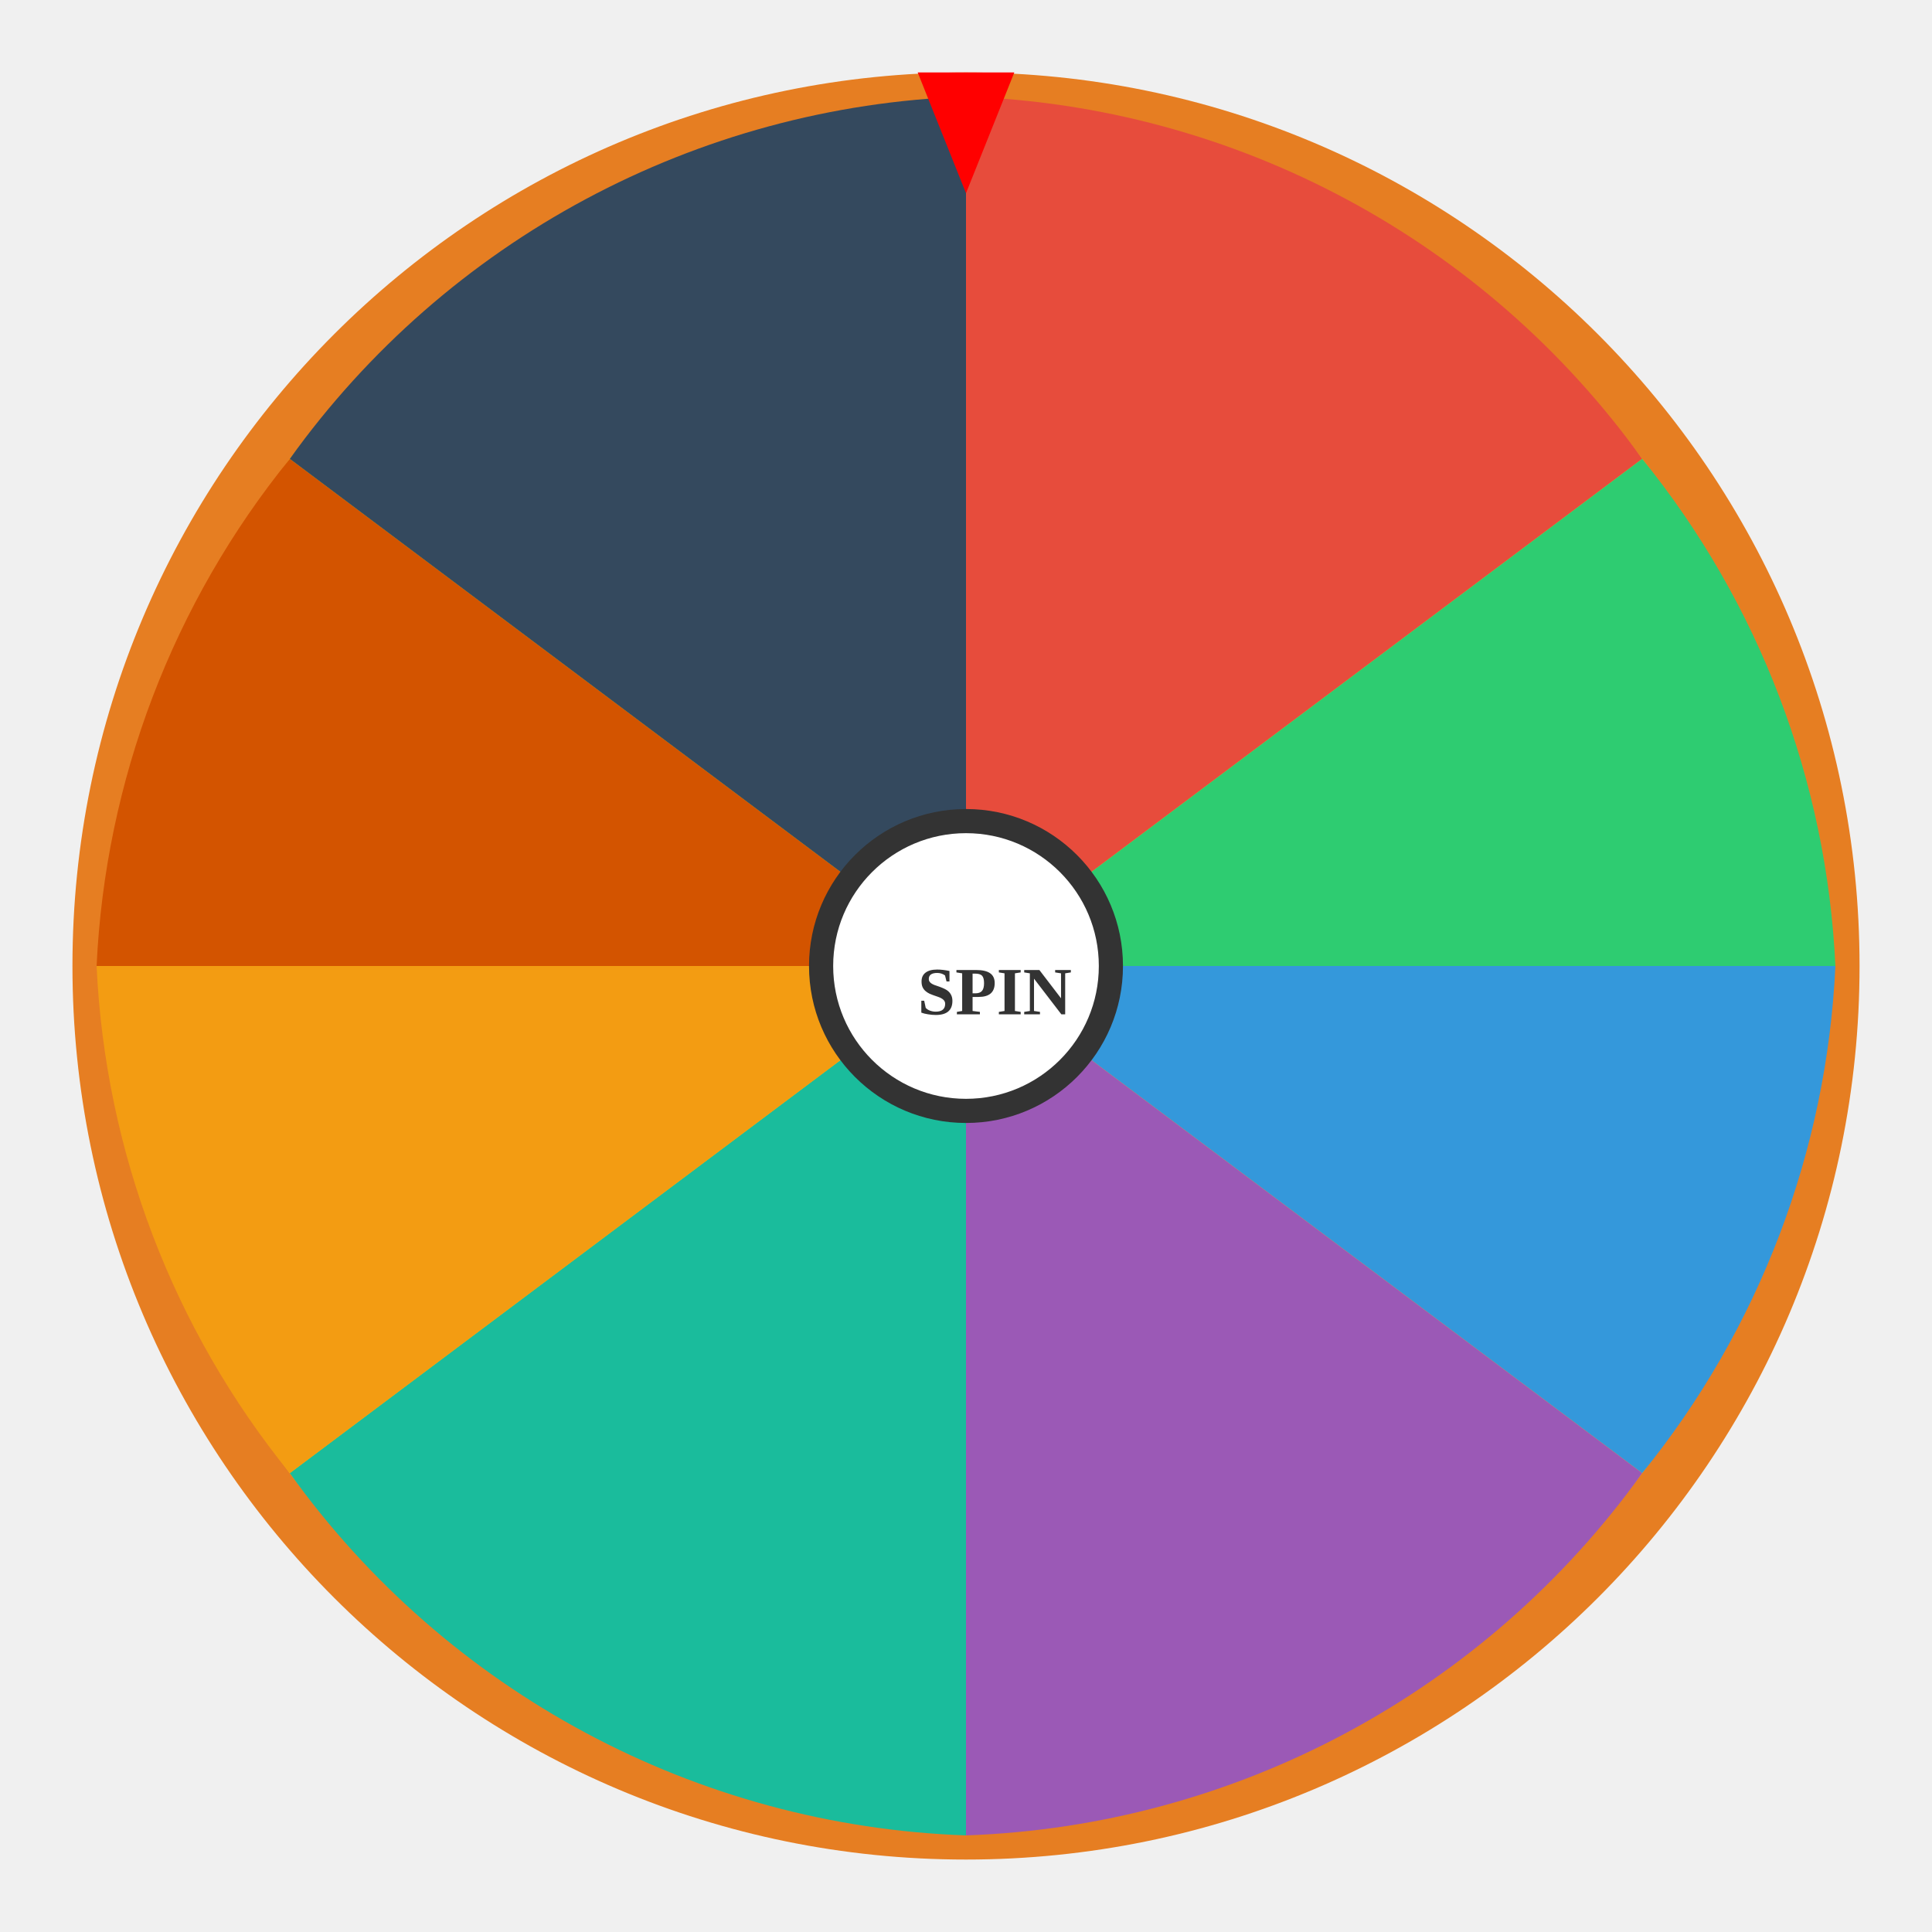
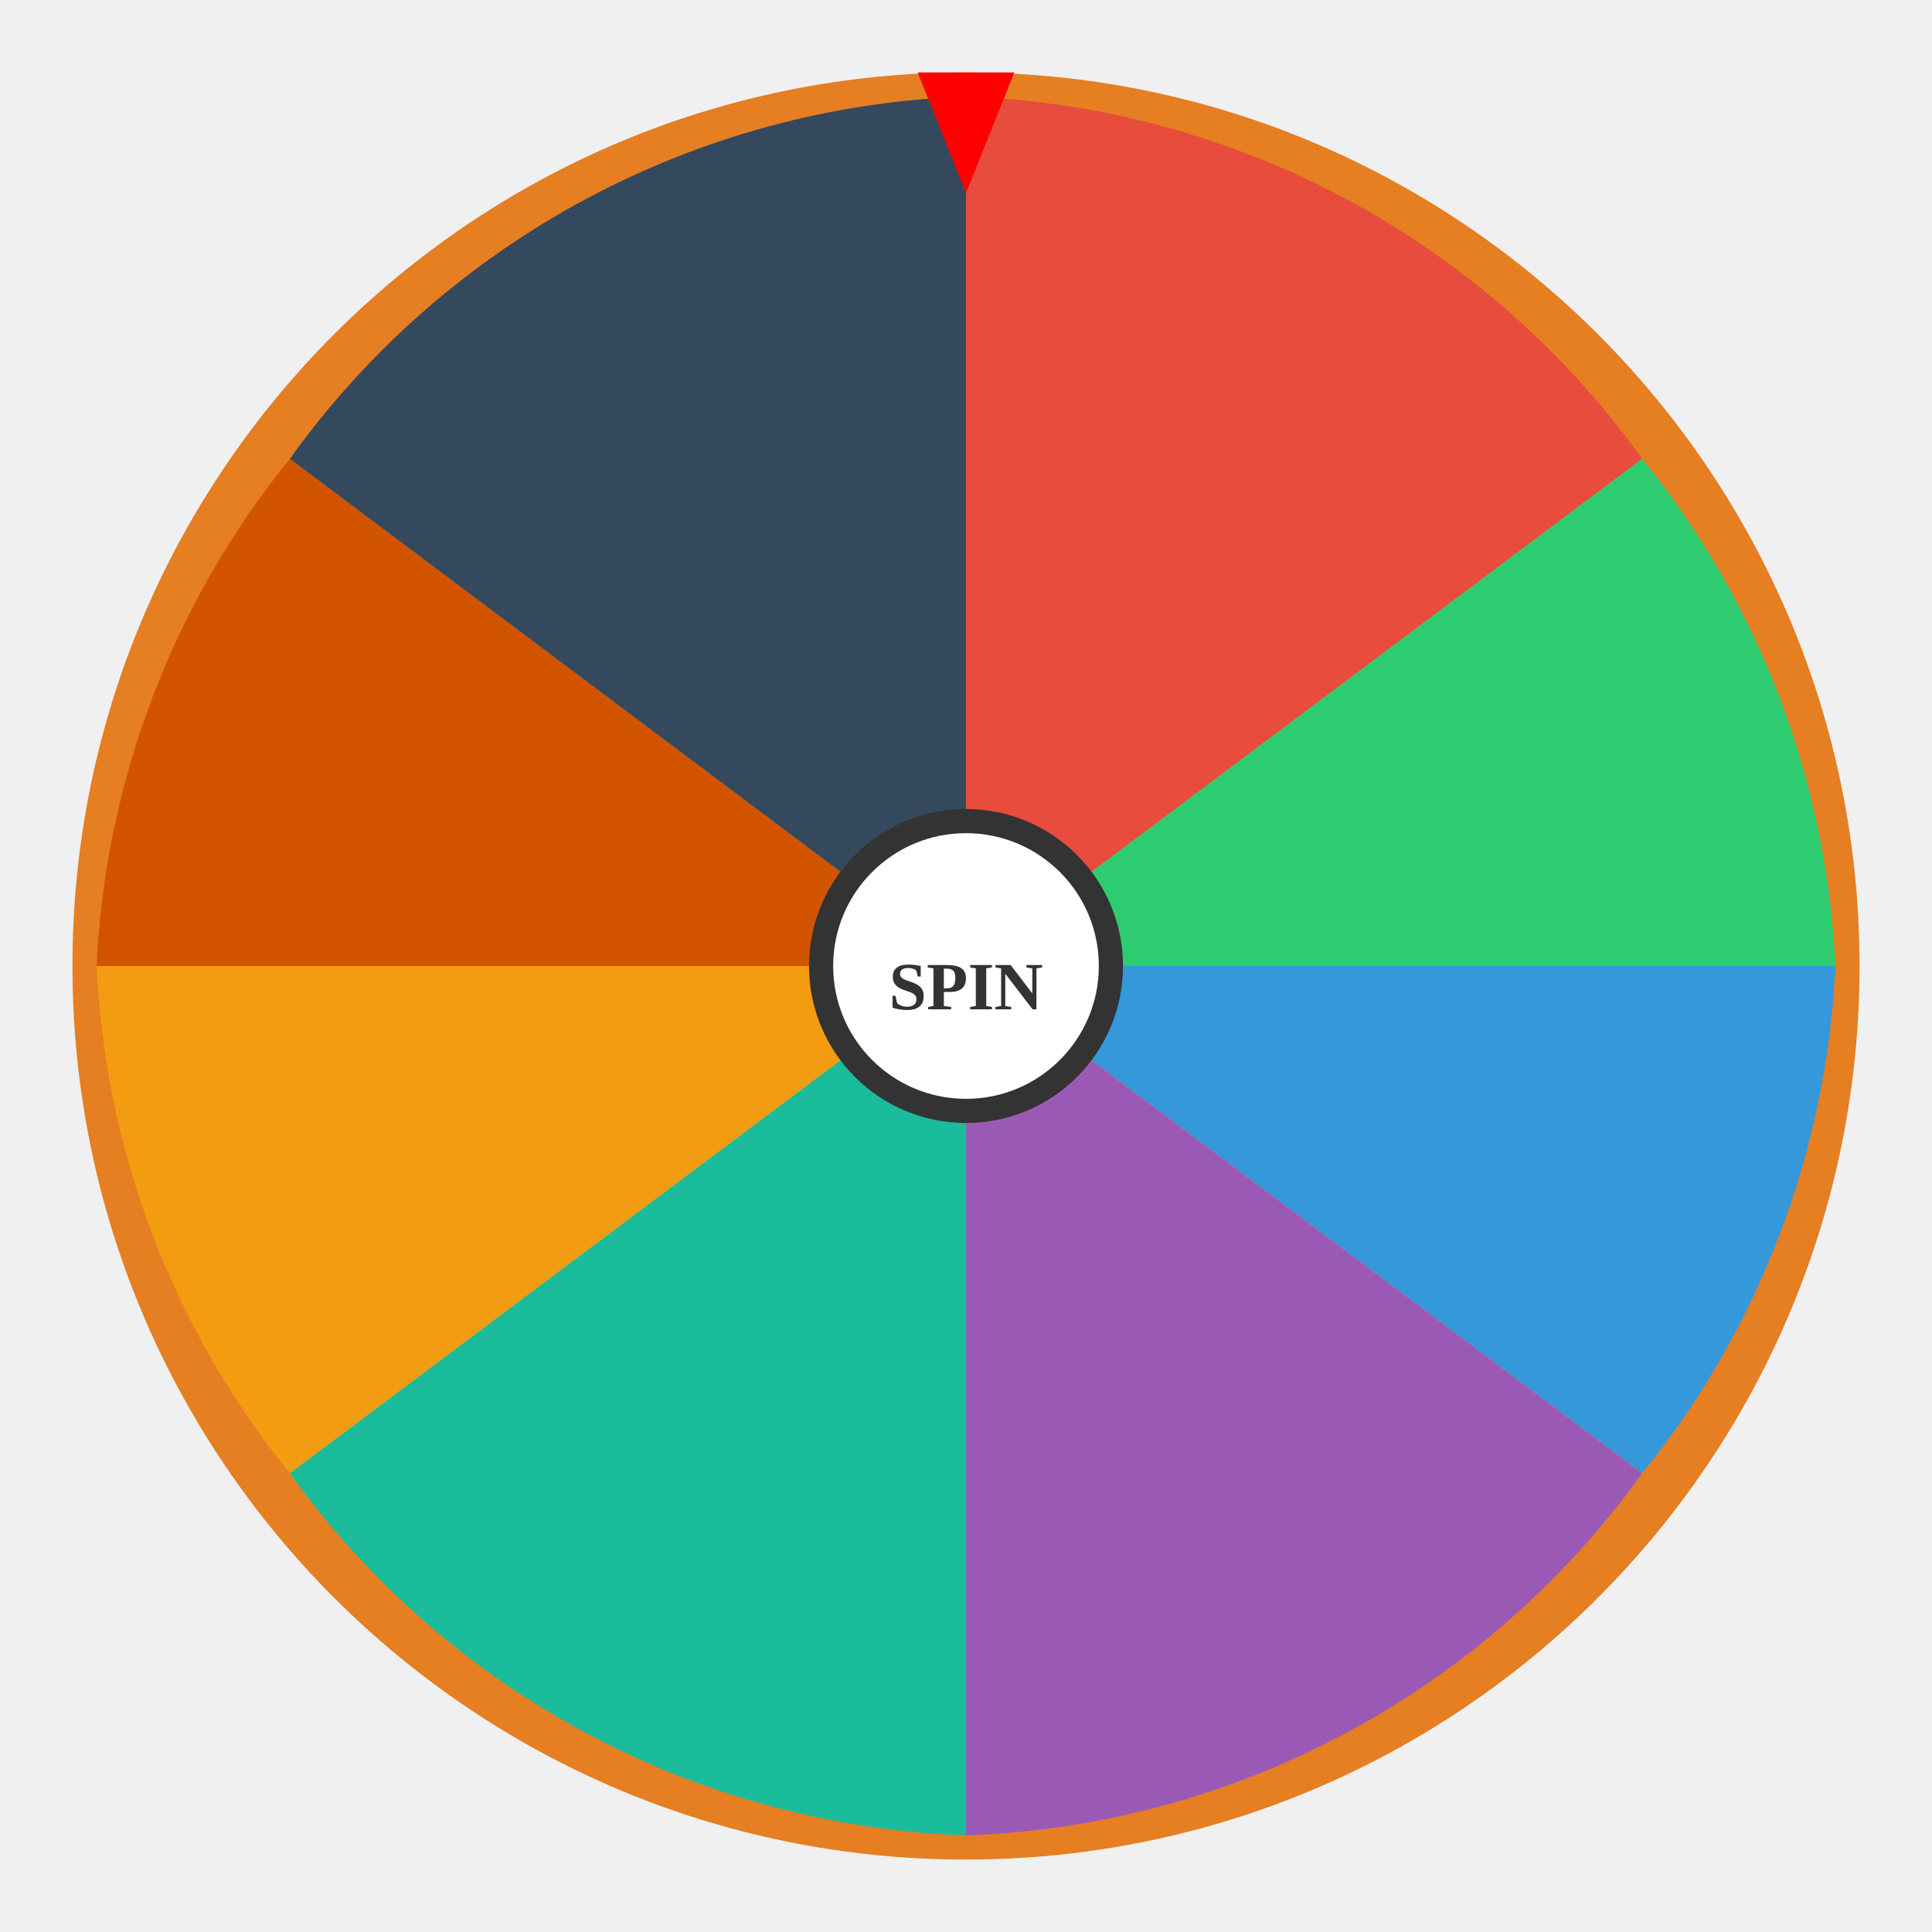
<svg xmlns="http://www.w3.org/2000/svg" version="1.1" id="spinWheel" viewBox="0 0 400 400" width="250" height="250">
  <circle cx="200" cy="200" r="180" fill="#f1c40f" stroke="#e67e22" stroke-width="10" />
  <path d="M200,200 L200,20 A180,180 0 0,1 340,95 Z" fill="#e74c3c" />
  <path d="M200,200 L340,95 A180,180 0 0,1 380,200 Z" fill="#2ecc71" />
  <path d="M200,200 L380,200 A180,180 0 0,1 340,305 Z" fill="#3498db" />
  <path d="M200,200 L340,305 A180,180 0 0,1 200,380 Z" fill="#9b59b6" />
  <path d="M200,200 L200,380 A180,180 0 0,1 60,305 Z" fill="#1abc9c" />
  <path d="M200,200 L60,305 A180,180 0 0,1 20,200 Z" fill="#f39c12" />
  <path d="M200,200 L20,200 A180,180 0 0,1 60,95 Z" fill="#d35400" />
  <path d="M200,200 L60,95 A180,180 0 0,1 200,20 Z" fill="#34495e" />
  <circle cx="200" cy="200" r="30" fill="#fff" stroke="#333" stroke-width="5" />
-   <text x="190" y="210" font-size="14" font-weight="bold" fill="#333">SPIN</text>
+   <text x="200" y="205" font-size="14" font-weight="bold" fill="#333" text-anchor="middle" dominant-baseline="middle">SPIN</text>
  <polygon points="190,15 210,15 200,40" fill="red" />
</svg>
